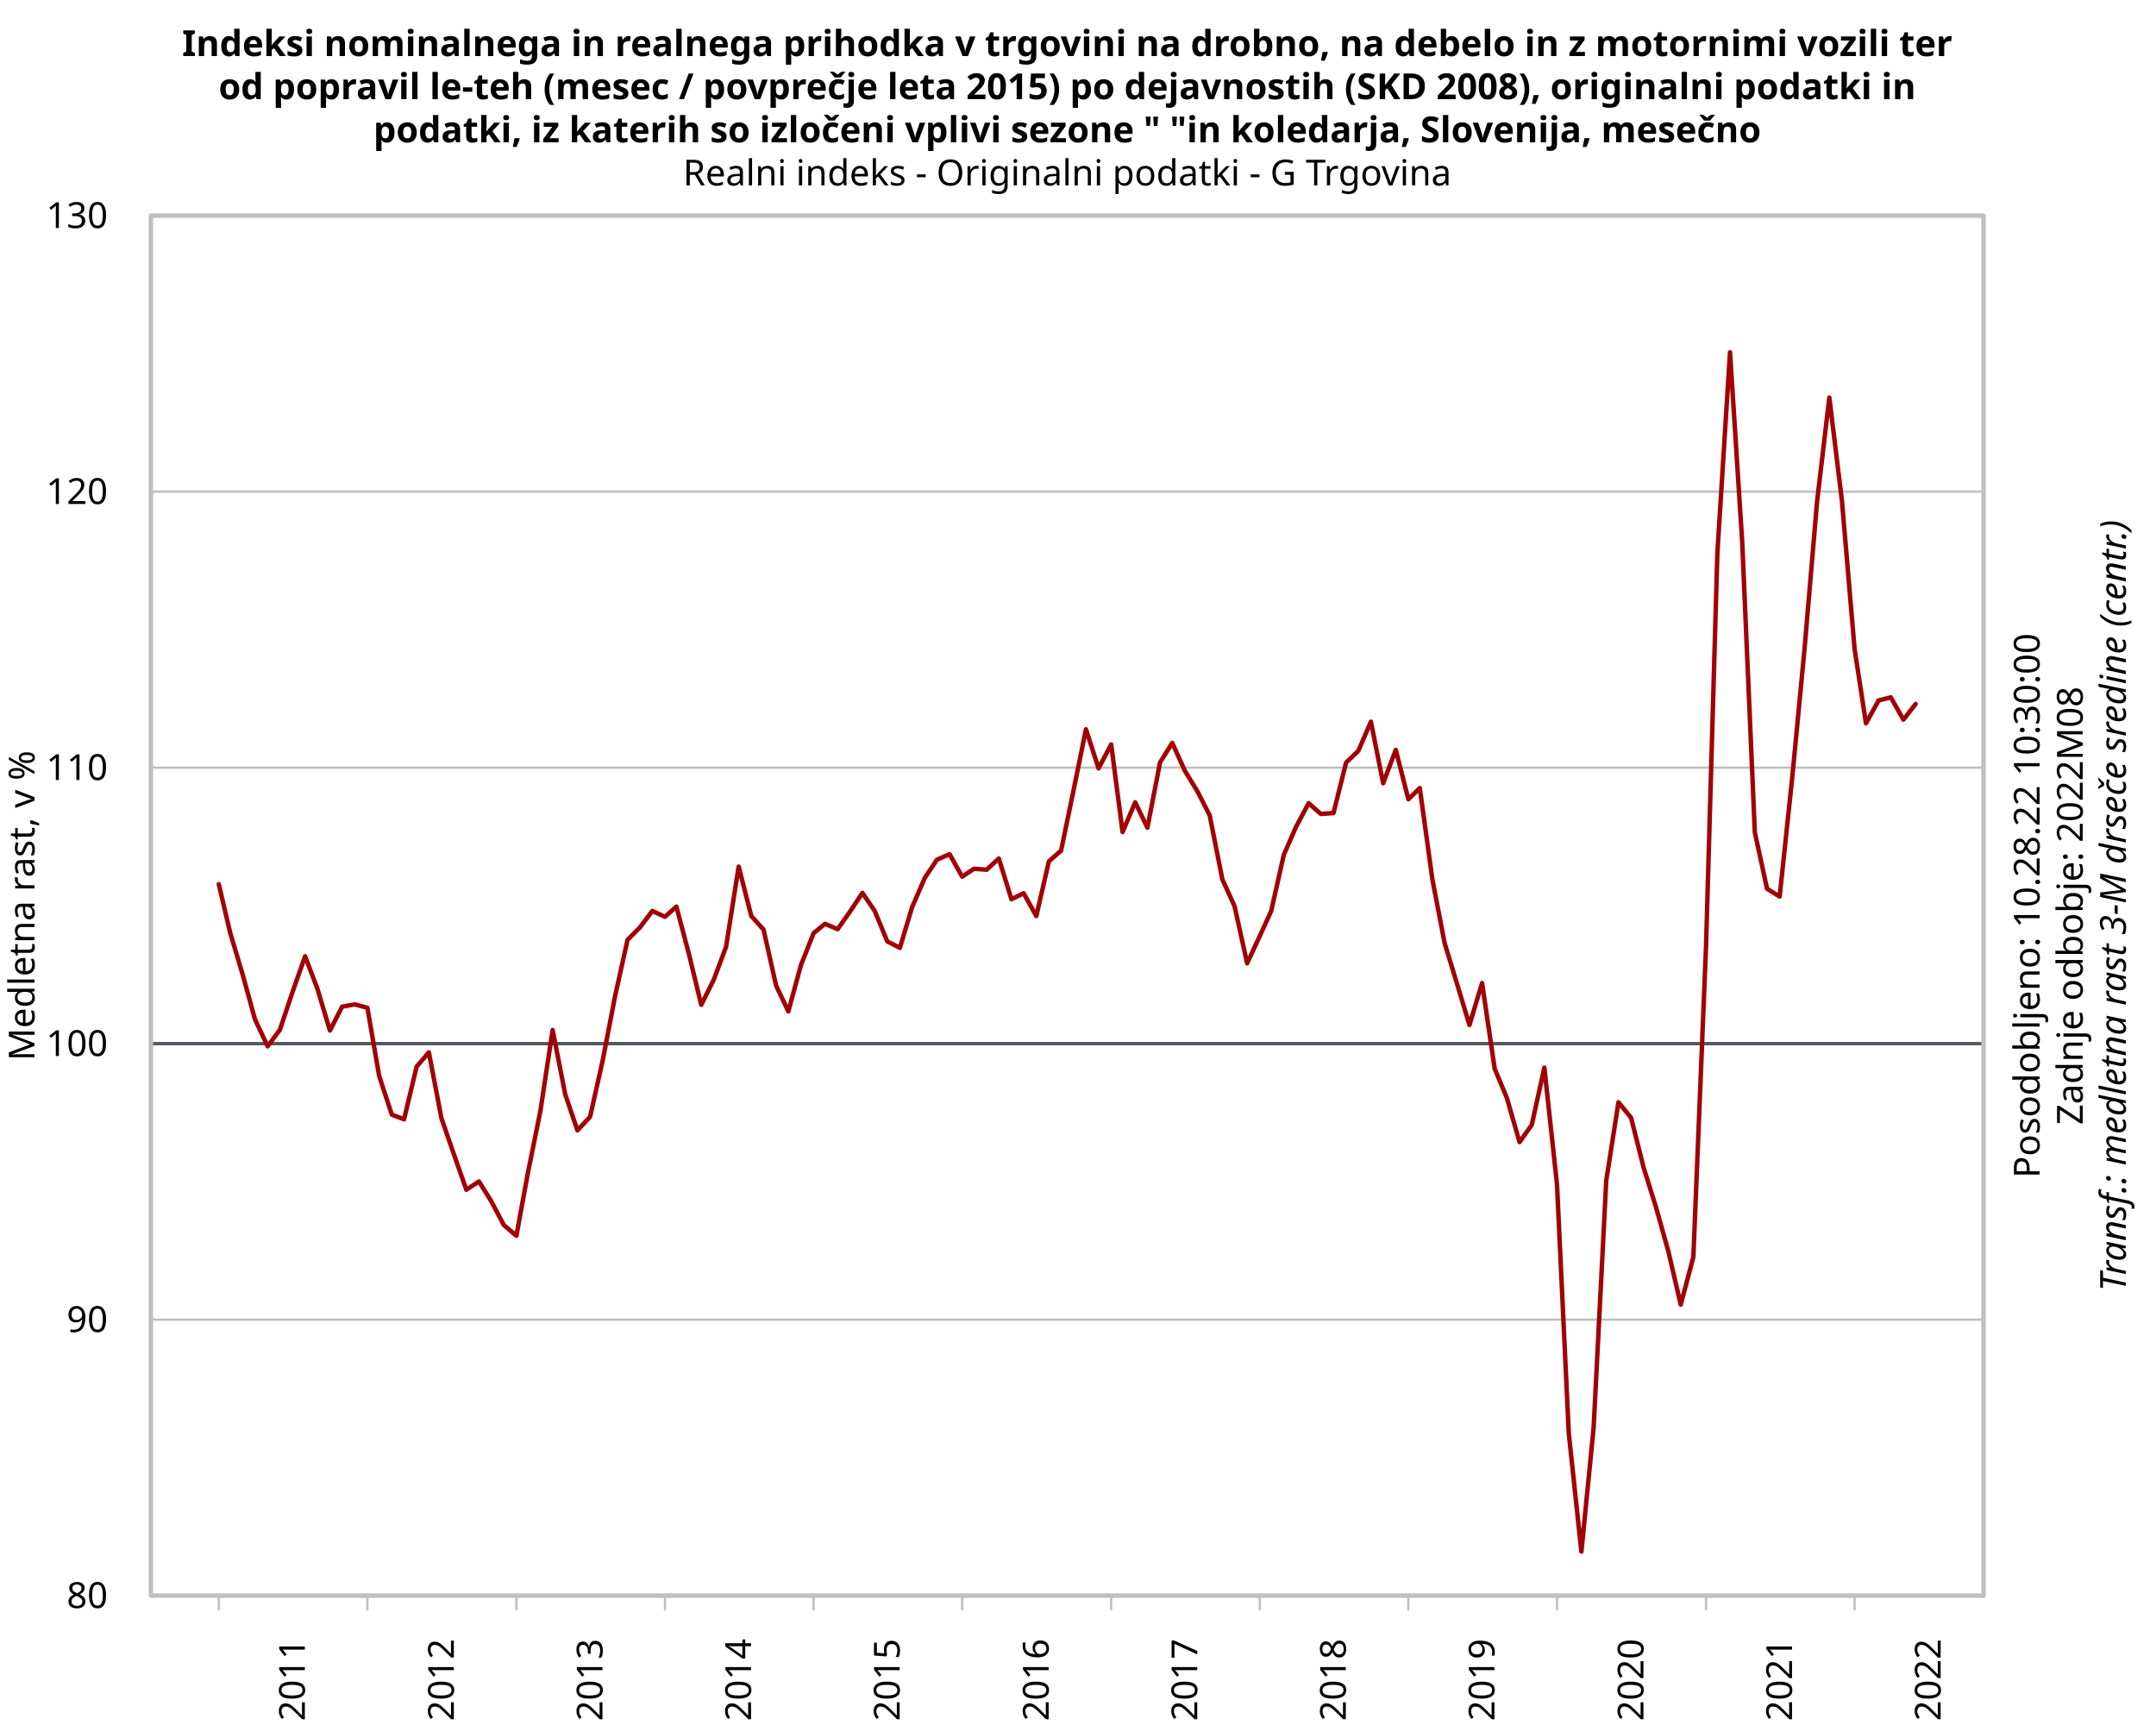
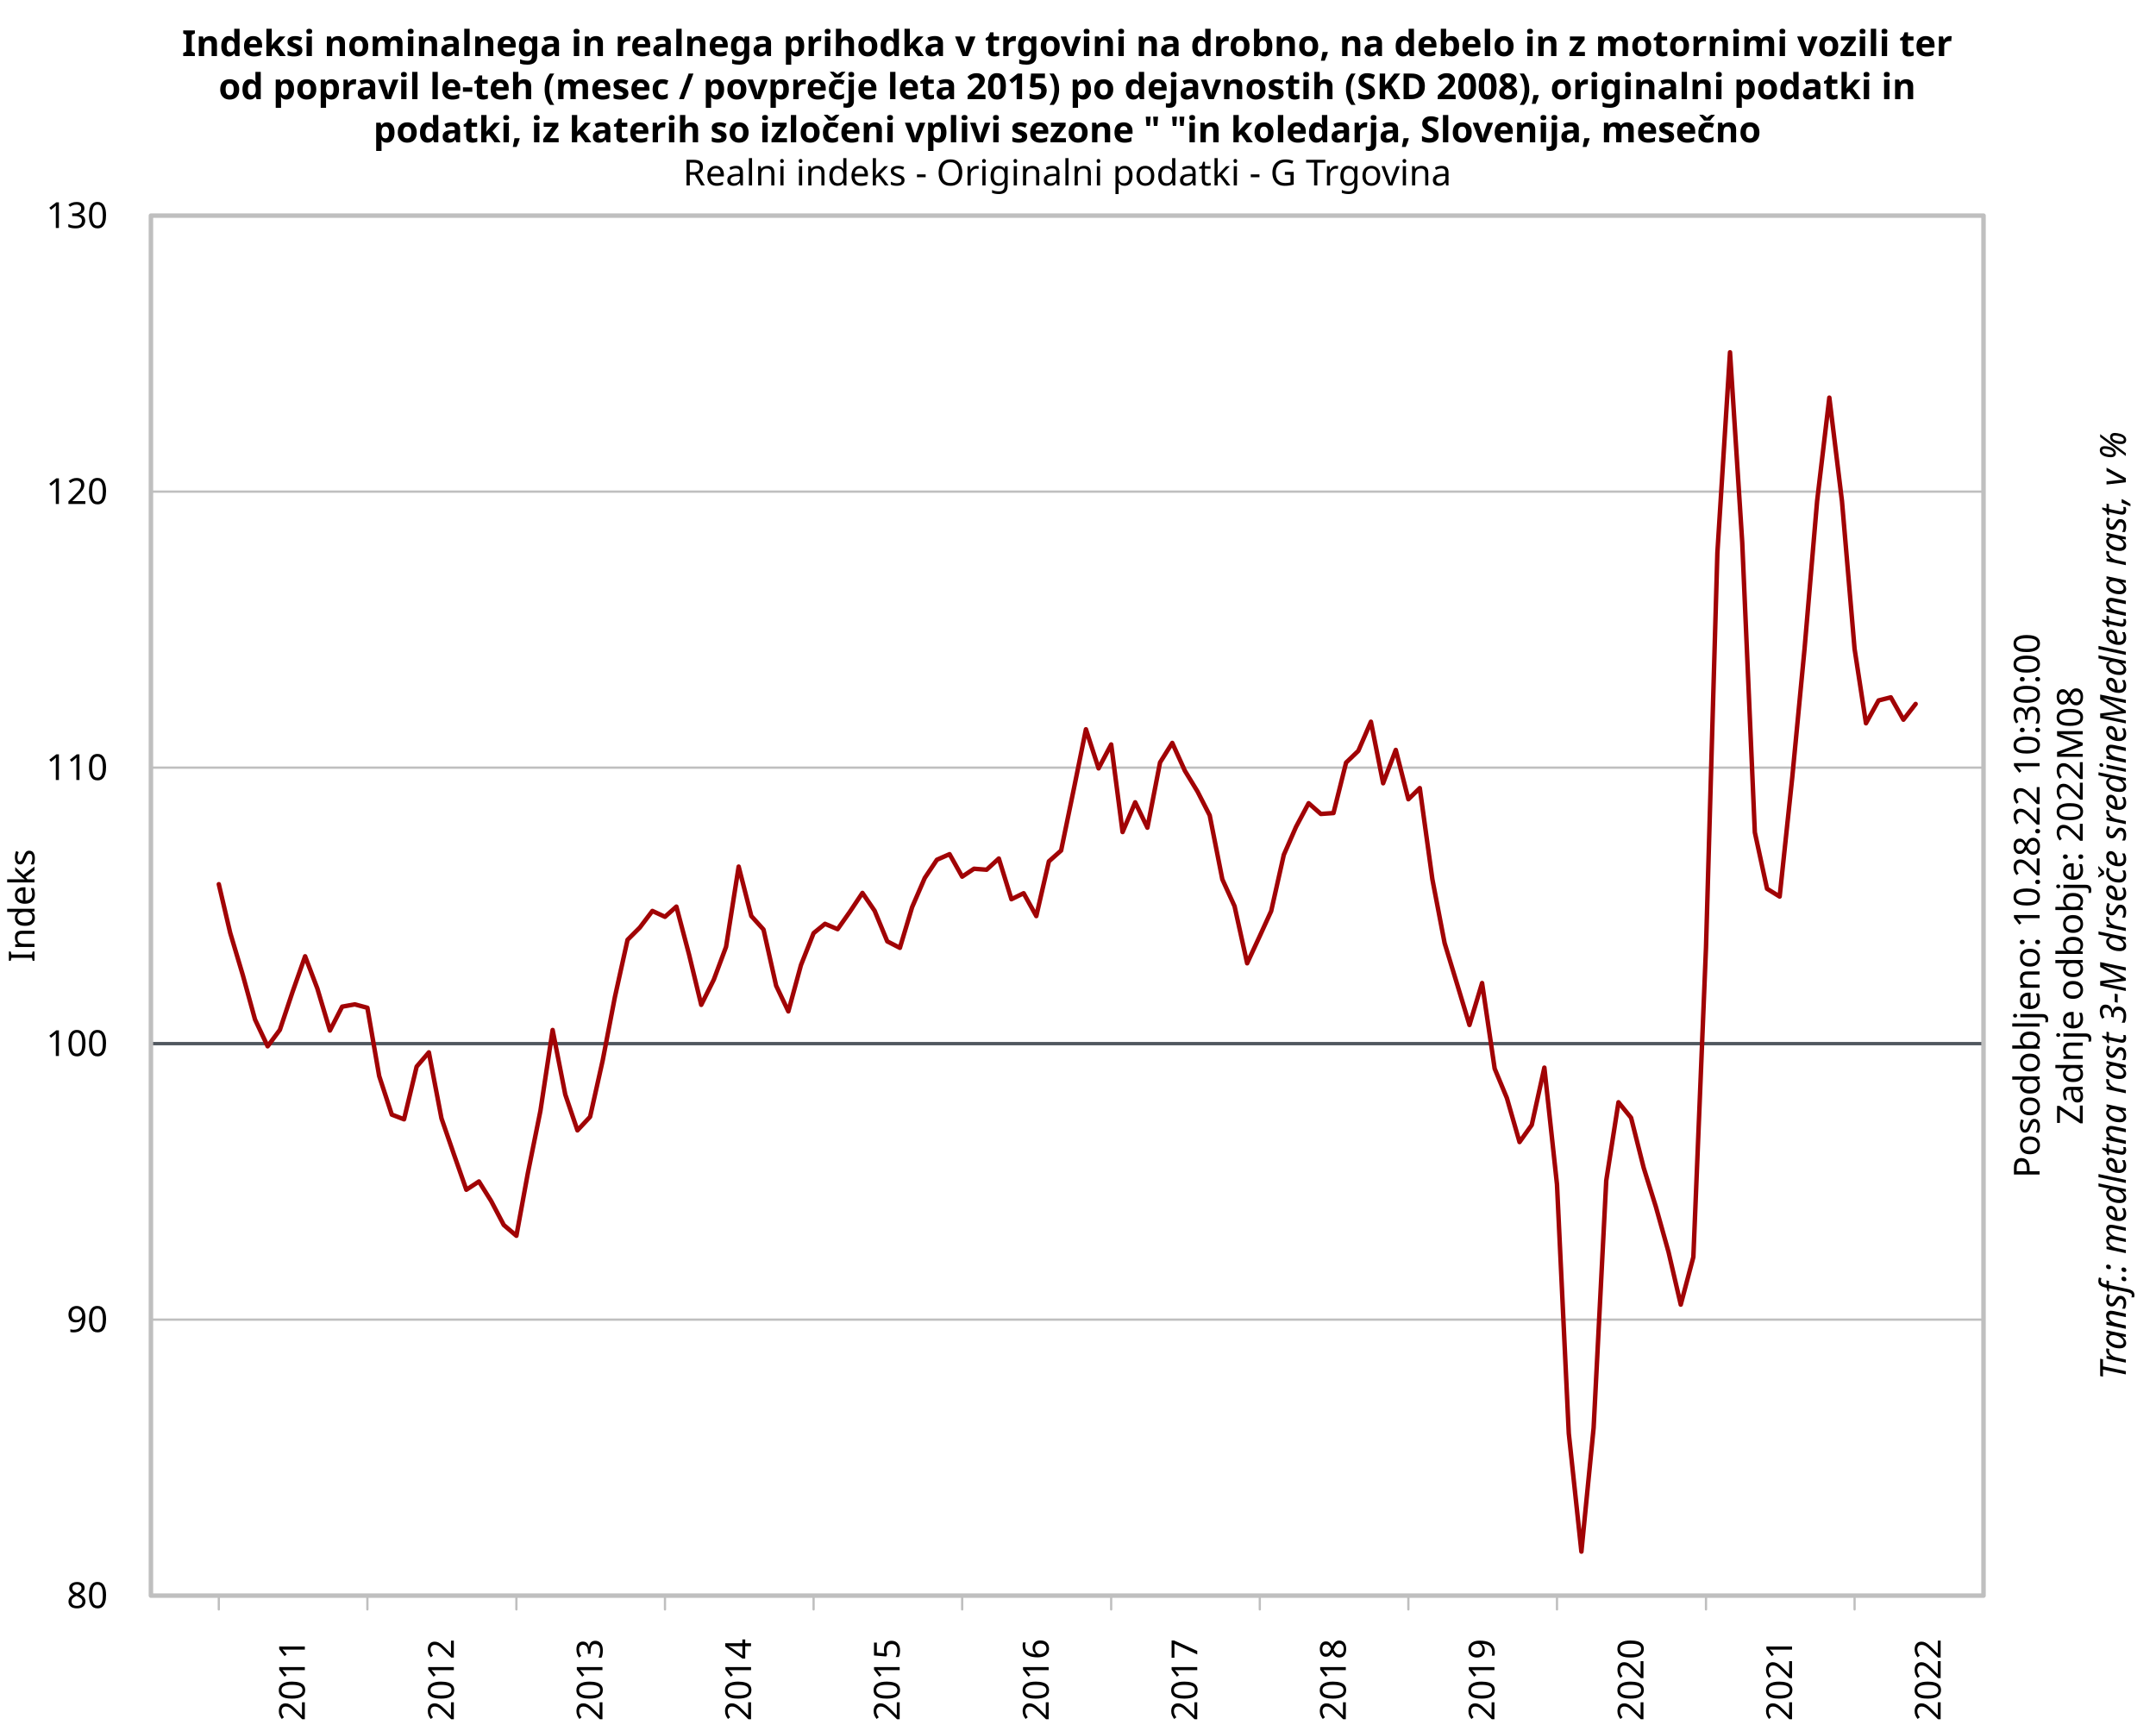
<svg xmlns="http://www.w3.org/2000/svg" class="svglite" data-engine-version="2.0" width="720.00pt" height="576.00pt" viewBox="0 0 720.00 576.00">
  <defs>
    <style type="text/css">
    .svglite line, .svglite polyline, .svglite polygon, .svglite path, .svglite rect, .svglite circle {
      fill: none;
      stroke: #000000;
      stroke-linecap: round;
      stroke-linejoin: round;
      stroke-miterlimit: 10.00;
    }
  </style>
  </defs>
  <rect width="100%" height="100%" style="stroke: none; fill: #FFFFFF;" />
  <defs>
    <clipPath id="cpMC4wMHw3MjAuMDB8MC4wMHw1NzYuMDA=">
      <rect x="0.00" y="0.00" width="720.00" height="576.00" />
    </clipPath>
  </defs>
  <g clip-path="url(#cpMC4wMHw3MjAuMDB8MC4wMHw1NzYuMDA=)">
</g>
  <defs>
    <clipPath id="cpNTAuNDB8NjYyLjQwfDcyLjAwfDUzMi44MA==">
      <rect x="50.40" y="72.00" width="612.00" height="460.80" />
    </clipPath>
  </defs>
  <g clip-path="url(#cpNTAuNDB8NjYyLjQwfDcyLjAwfDUzMi44MA==)">
    <line x1="50.40" y1="532.80" x2="662.40" y2="532.80" style="stroke-width: 0.75; stroke: #BFBFBF;" />
    <line x1="50.40" y1="440.64" x2="662.40" y2="440.64" style="stroke-width: 0.75; stroke: #BFBFBF;" />
    <line x1="50.40" y1="348.48" x2="662.40" y2="348.48" style="stroke-width: 0.75; stroke: #BFBFBF;" />
    <line x1="50.40" y1="256.32" x2="662.40" y2="256.32" style="stroke-width: 0.75; stroke: #BFBFBF;" />
    <line x1="50.40" y1="164.16" x2="662.40" y2="164.16" style="stroke-width: 0.75; stroke: #BFBFBF;" />
    <line x1="50.40" y1="72.00" x2="662.40" y2="72.00" style="stroke-width: 0.75; stroke: #BFBFBF;" />
  </g>
  <g clip-path="url(#cpMC4wMHw3MjAuMDB8MC4wMHw1NzYuMDA=)">
</g>
  <g clip-path="url(#cpNTAuNDB8NjYyLjQwfDcyLjAwfDUzMi44MA==)">
    <line x1="50.40" y1="348.48" x2="662.40" y2="348.48" style="stroke-width: 1.12; stroke: #50575E;" />
    <polyline points="73.07,295.25 76.87,311.47 81.09,325.61 85.17,340.44 89.38,349.37 93.46,343.88 97.67,331.28 101.89,319.32 105.97,330.05 110.18,344.11 114.26,336.14 118.48,335.37 122.69,336.51 126.63,359.30 130.85,372.19 134.93,373.75 139.14,356.15 143.22,351.40 147.43,373.43 151.65,385.64 155.73,397.27 159.94,394.51 164.02,401.03 168.24,409.05 172.45,412.64 176.26,391.81 180.47,370.96 184.55,343.93 188.77,365.47 192.84,377.44 197.06,372.92 201.27,354.09 205.35,332.90 209.57,313.82 213.65,309.74 217.86,304.18 222.07,306.13 225.88,302.73 230.10,318.68 234.18,335.53 238.39,327.08 242.47,316.15 246.68,289.37 250.90,305.88 254.98,310.39 259.19,329.13 263.27,337.71 267.48,322.26 271.70,311.59 275.51,308.48 279.72,310.26 283.80,304.48 288.01,298.16 292.09,304.13 296.31,314.34 300.52,316.50 304.60,302.92 308.82,293.18 312.89,287.08 317.11,285.22 321.32,292.72 325.27,290.09 329.48,290.41 333.56,286.67 337.77,300.26 341.85,298.26 346.07,305.89 350.28,287.62 354.36,284.00 358.58,263.56 362.65,243.52 366.87,256.57 371.08,248.58 374.89,277.83 379.10,267.90 383.18,276.38 387.40,254.60 391.48,248.07 395.69,257.37 399.91,264.29 403.98,272.25 408.20,293.61 412.28,302.59 416.49,321.65 420.71,312.55 424.51,304.22 428.73,285.44 432.81,276.11 437.02,268.20 441.10,271.79 445.32,271.49 449.53,254.64 453.61,250.73 457.82,240.99 461.90,261.54 466.12,250.41 470.33,266.88 474.14,263.15 478.35,293.65 482.43,314.91 486.65,328.76 490.73,342.25 494.94,328.25 499.15,356.84 503.23,366.66 507.45,381.35 511.53,375.63 515.74,356.50 519.96,395.50 523.90,478.64 528.11,518.10 532.19,476.79 536.41,394.20 540.49,368.06 544.70,373.23 548.91,389.94 552.99,403.00 557.21,418.07 561.29,435.63 565.50,419.73 569.72,316.36 573.52,184.61 577.74,117.64 581.82,181.10 586.03,277.94 590.11,296.77 594.32,299.37 598.54,259.45 602.62,216.78 606.83,167.31 610.91,132.78 615.13,167.33 619.34,216.70 623.15,241.51 627.36,233.89 631.44,232.85 635.65,240.31 639.73,235.06 " style="stroke-width: 1.50; stroke: #A10305;" />
  </g>
  <g clip-path="url(#cpMC4wMHw3MjAuMDB8MC4wMHw1NzYuMDA=)">
    <line x1="73.07" y1="532.80" x2="73.07" y2="537.41" style="stroke-width: 0.75; stroke: #BFBFBF;" />
    <line x1="122.69" y1="532.80" x2="122.69" y2="537.41" style="stroke-width: 0.75; stroke: #BFBFBF;" />
    <line x1="172.45" y1="532.80" x2="172.45" y2="537.41" style="stroke-width: 0.75; stroke: #BFBFBF;" />
    <line x1="222.07" y1="532.80" x2="222.07" y2="537.41" style="stroke-width: 0.75; stroke: #BFBFBF;" />
    <line x1="271.70" y1="532.80" x2="271.70" y2="537.41" style="stroke-width: 0.75; stroke: #BFBFBF;" />
    <line x1="321.32" y1="532.80" x2="321.32" y2="537.41" style="stroke-width: 0.75; stroke: #BFBFBF;" />
    <line x1="371.08" y1="532.80" x2="371.08" y2="537.41" style="stroke-width: 0.75; stroke: #BFBFBF;" />
    <line x1="420.71" y1="532.80" x2="420.71" y2="537.41" style="stroke-width: 0.75; stroke: #BFBFBF;" />
    <line x1="470.33" y1="532.80" x2="470.33" y2="537.41" style="stroke-width: 0.75; stroke: #BFBFBF;" />
    <line x1="519.96" y1="532.80" x2="519.96" y2="537.41" style="stroke-width: 0.75; stroke: #BFBFBF;" />
    <line x1="569.72" y1="532.80" x2="569.72" y2="537.41" style="stroke-width: 0.75; stroke: #BFBFBF;" />
    <line x1="619.34" y1="532.80" x2="619.34" y2="537.41" style="stroke-width: 0.75; stroke: #BFBFBF;" />
    <text transform="translate(101.80,547.20) rotate(-90)" text-anchor="end" style="font-size: 12.00px; font-family: sans;" textLength="26.70px" lengthAdjust="spacingAndGlyphs">2011</text>
    <text transform="translate(151.56,547.20) rotate(-90)" text-anchor="end" style="font-size: 12.00px; font-family: sans;" textLength="26.70px" lengthAdjust="spacingAndGlyphs">2012</text>
    <text transform="translate(201.19,547.20) rotate(-90)" text-anchor="end" style="font-size: 12.00px; font-family: sans;" textLength="26.70px" lengthAdjust="spacingAndGlyphs">2013</text>
    <text transform="translate(250.81,547.20) rotate(-90)" text-anchor="end" style="font-size: 12.00px; font-family: sans;" textLength="26.70px" lengthAdjust="spacingAndGlyphs">2014</text>
    <text transform="translate(300.44,547.20) rotate(-90)" text-anchor="end" style="font-size: 12.00px; font-family: sans;" textLength="26.70px" lengthAdjust="spacingAndGlyphs">2015</text>
    <text transform="translate(350.20,547.20) rotate(-90)" text-anchor="end" style="font-size: 12.00px; font-family: sans;" textLength="26.70px" lengthAdjust="spacingAndGlyphs">2016</text>
    <text transform="translate(399.82,547.20) rotate(-90)" text-anchor="end" style="font-size: 12.00px; font-family: sans;" textLength="26.70px" lengthAdjust="spacingAndGlyphs">2017</text>
    <text transform="translate(449.44,547.20) rotate(-90)" text-anchor="end" style="font-size: 12.00px; font-family: sans;" textLength="26.70px" lengthAdjust="spacingAndGlyphs">2018</text>
    <text transform="translate(499.07,547.20) rotate(-90)" text-anchor="end" style="font-size: 12.00px; font-family: sans;" textLength="26.70px" lengthAdjust="spacingAndGlyphs">2019</text>
    <text transform="translate(548.83,547.20) rotate(-90)" text-anchor="end" style="font-size: 12.00px; font-family: sans;" textLength="26.70px" lengthAdjust="spacingAndGlyphs">2020</text>
    <text transform="translate(598.45,547.20) rotate(-90)" text-anchor="end" style="font-size: 12.00px; font-family: sans;" textLength="26.70px" lengthAdjust="spacingAndGlyphs">2021</text>
    <text transform="translate(648.08,547.20) rotate(-90)" text-anchor="end" style="font-size: 12.00px; font-family: sans;" textLength="26.70px" lengthAdjust="spacingAndGlyphs">2022</text>
    <text x="36.00" y="536.93" text-anchor="end" style="font-size: 12.00px; font-family: sans;" textLength="13.35px" lengthAdjust="spacingAndGlyphs">80</text>
    <text x="36.00" y="444.77" text-anchor="end" style="font-size: 12.00px; font-family: sans;" textLength="13.35px" lengthAdjust="spacingAndGlyphs">90</text>
    <text x="36.00" y="352.61" text-anchor="end" style="font-size: 12.00px; font-family: sans;" textLength="20.02px" lengthAdjust="spacingAndGlyphs">100</text>
    <text x="36.00" y="260.45" text-anchor="end" style="font-size: 12.00px; font-family: sans;" textLength="20.02px" lengthAdjust="spacingAndGlyphs">110</text>
    <text x="36.00" y="168.29" text-anchor="end" style="font-size: 12.00px; font-family: sans;" textLength="20.02px" lengthAdjust="spacingAndGlyphs">120</text>
    <text x="36.00" y="76.13" text-anchor="end" style="font-size: 12.00px; font-family: sans;" textLength="20.02px" lengthAdjust="spacingAndGlyphs">130</text>
    <polygon points="50.40,532.80 662.40,532.80 662.40,72.00 50.40,72.00 " style="stroke-width: 1.50; stroke: #BFBFBF; fill: none;" />
    <text x="356.40" y="18.72" text-anchor="middle" style="font-size: 12.00px; font-weight: bold; font-family: sans;" textLength="515.67px" lengthAdjust="spacingAndGlyphs">Indeksi nominalnega in realnega prihodka v trgovini na drobno, na debelo in z motornimi vozili ter</text>
    <text x="356.40" y="33.12" text-anchor="middle" style="font-size: 12.00px; font-weight: bold; font-family: sans;" textLength="509.67px" lengthAdjust="spacingAndGlyphs">od popravil le-teh (mesec / povprečje leta 2015) po dejavnostih (SKD 2008), originalni podatki in</text>
    <text x="356.40" y="47.52" text-anchor="middle" style="font-size: 12.00px; font-weight: bold; font-family: sans;" textLength="412.12px" lengthAdjust="spacingAndGlyphs">podatki, iz katerih so izločeni vplivi sezone " "in koledarja, Slovenija, mesečno</text>
    <text x="356.40" y="61.92" text-anchor="middle" style="font-size: 12.00px; font-family: sans;" textLength="245.46px" lengthAdjust="spacingAndGlyphs">Realni indeks - Originalni podatki - G Trgovina</text>
-     <text transform="translate(11.52,302.40) rotate(-90)" text-anchor="middle" style="font-size: 12.00px; font-family: sans;" textLength="99.39px" lengthAdjust="spacingAndGlyphs">Medletna rast, v %</text>
+     <text transform="translate(11.52,302.40) rotate(-90)" text-anchor="middle" style="font-size: 12.00px; font-family: sans;" textLength="35.37px" lengthAdjust="spacingAndGlyphs">Indeks</text>
    <text transform="translate(681.12,302.40) rotate(-90)" text-anchor="middle" style="font-size: 12.00px; font-family: sans;" textLength="176.16px" lengthAdjust="spacingAndGlyphs">Posodobljeno: 10.28.22 10:30:00</text>
    <text transform="translate(695.52,302.40) rotate(-90)" text-anchor="middle" style="font-size: 12.00px; font-family: sans;" textLength="139.45px" lengthAdjust="spacingAndGlyphs">Zadnje odbobje: 2022M08</text>
-     <text transform="translate(709.92,302.40) rotate(-90)" text-anchor="middle" style="font-size: 12.00px; font-style: italic; font-family: sans;" textLength="264.13px" lengthAdjust="spacingAndGlyphs">Transf.: medletna rast 3-M drseče sredine (centr.)</text>
+     <text transform="translate(709.92,302.40) rotate(-90)" text-anchor="middle" style="font-size: 12.00px; font-style: italic; font-family: sans;" textLength="322.18px" lengthAdjust="spacingAndGlyphs">Transf.: medletna rast 3-M drseče sredineMedletna rast, v %</text>
  </g>
</svg>
